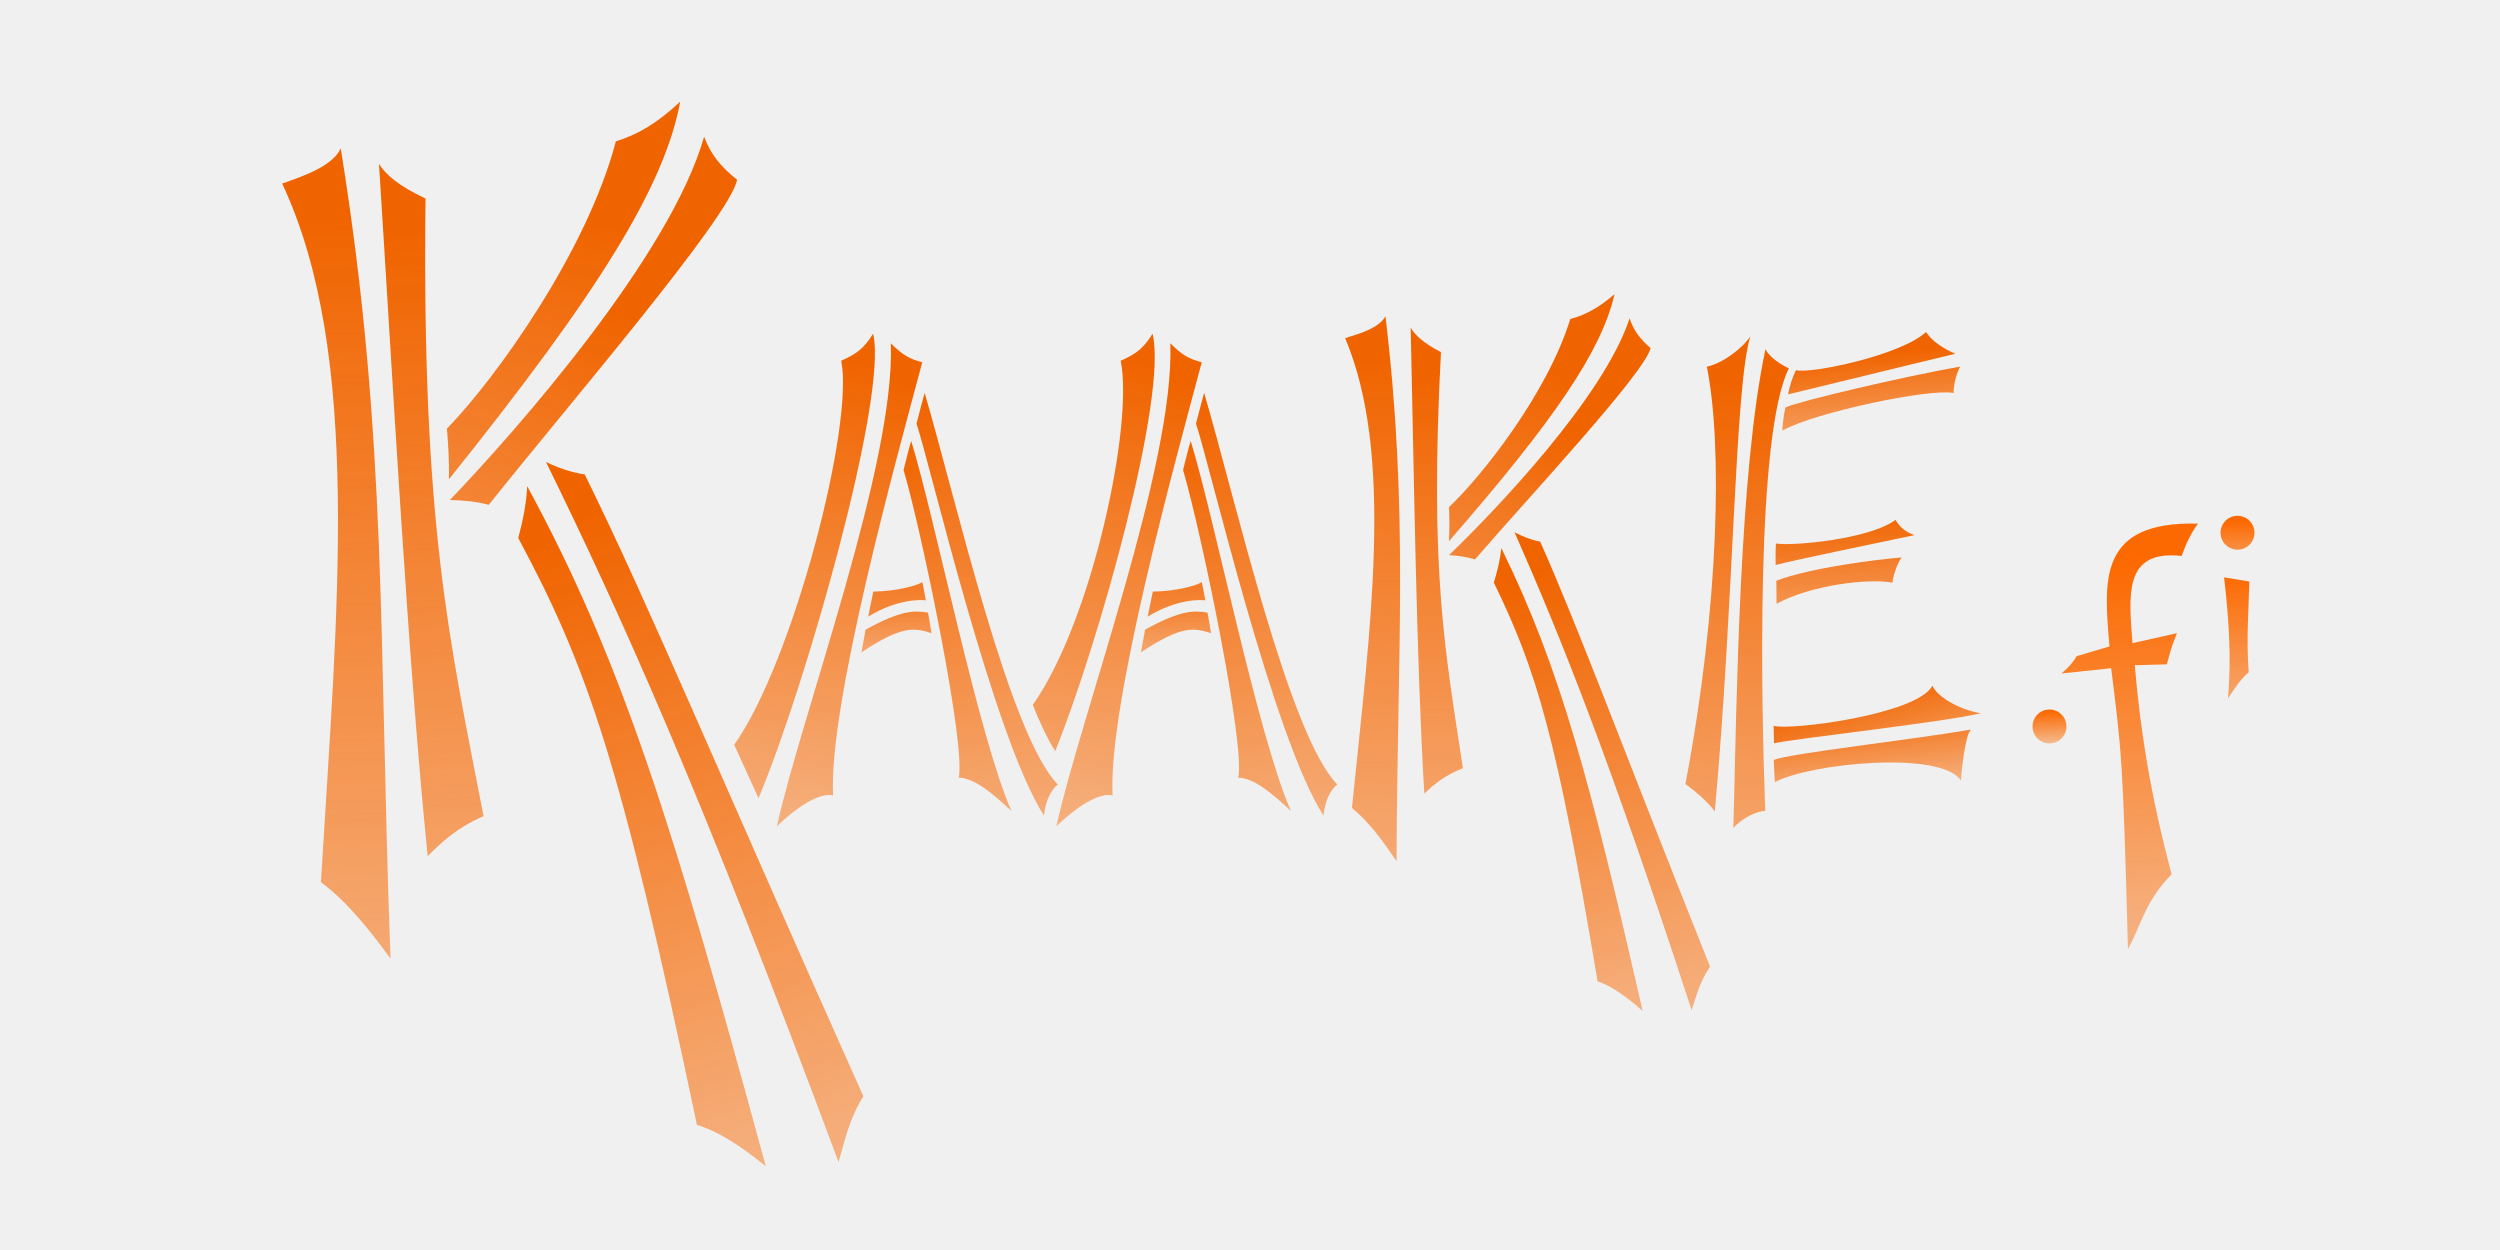
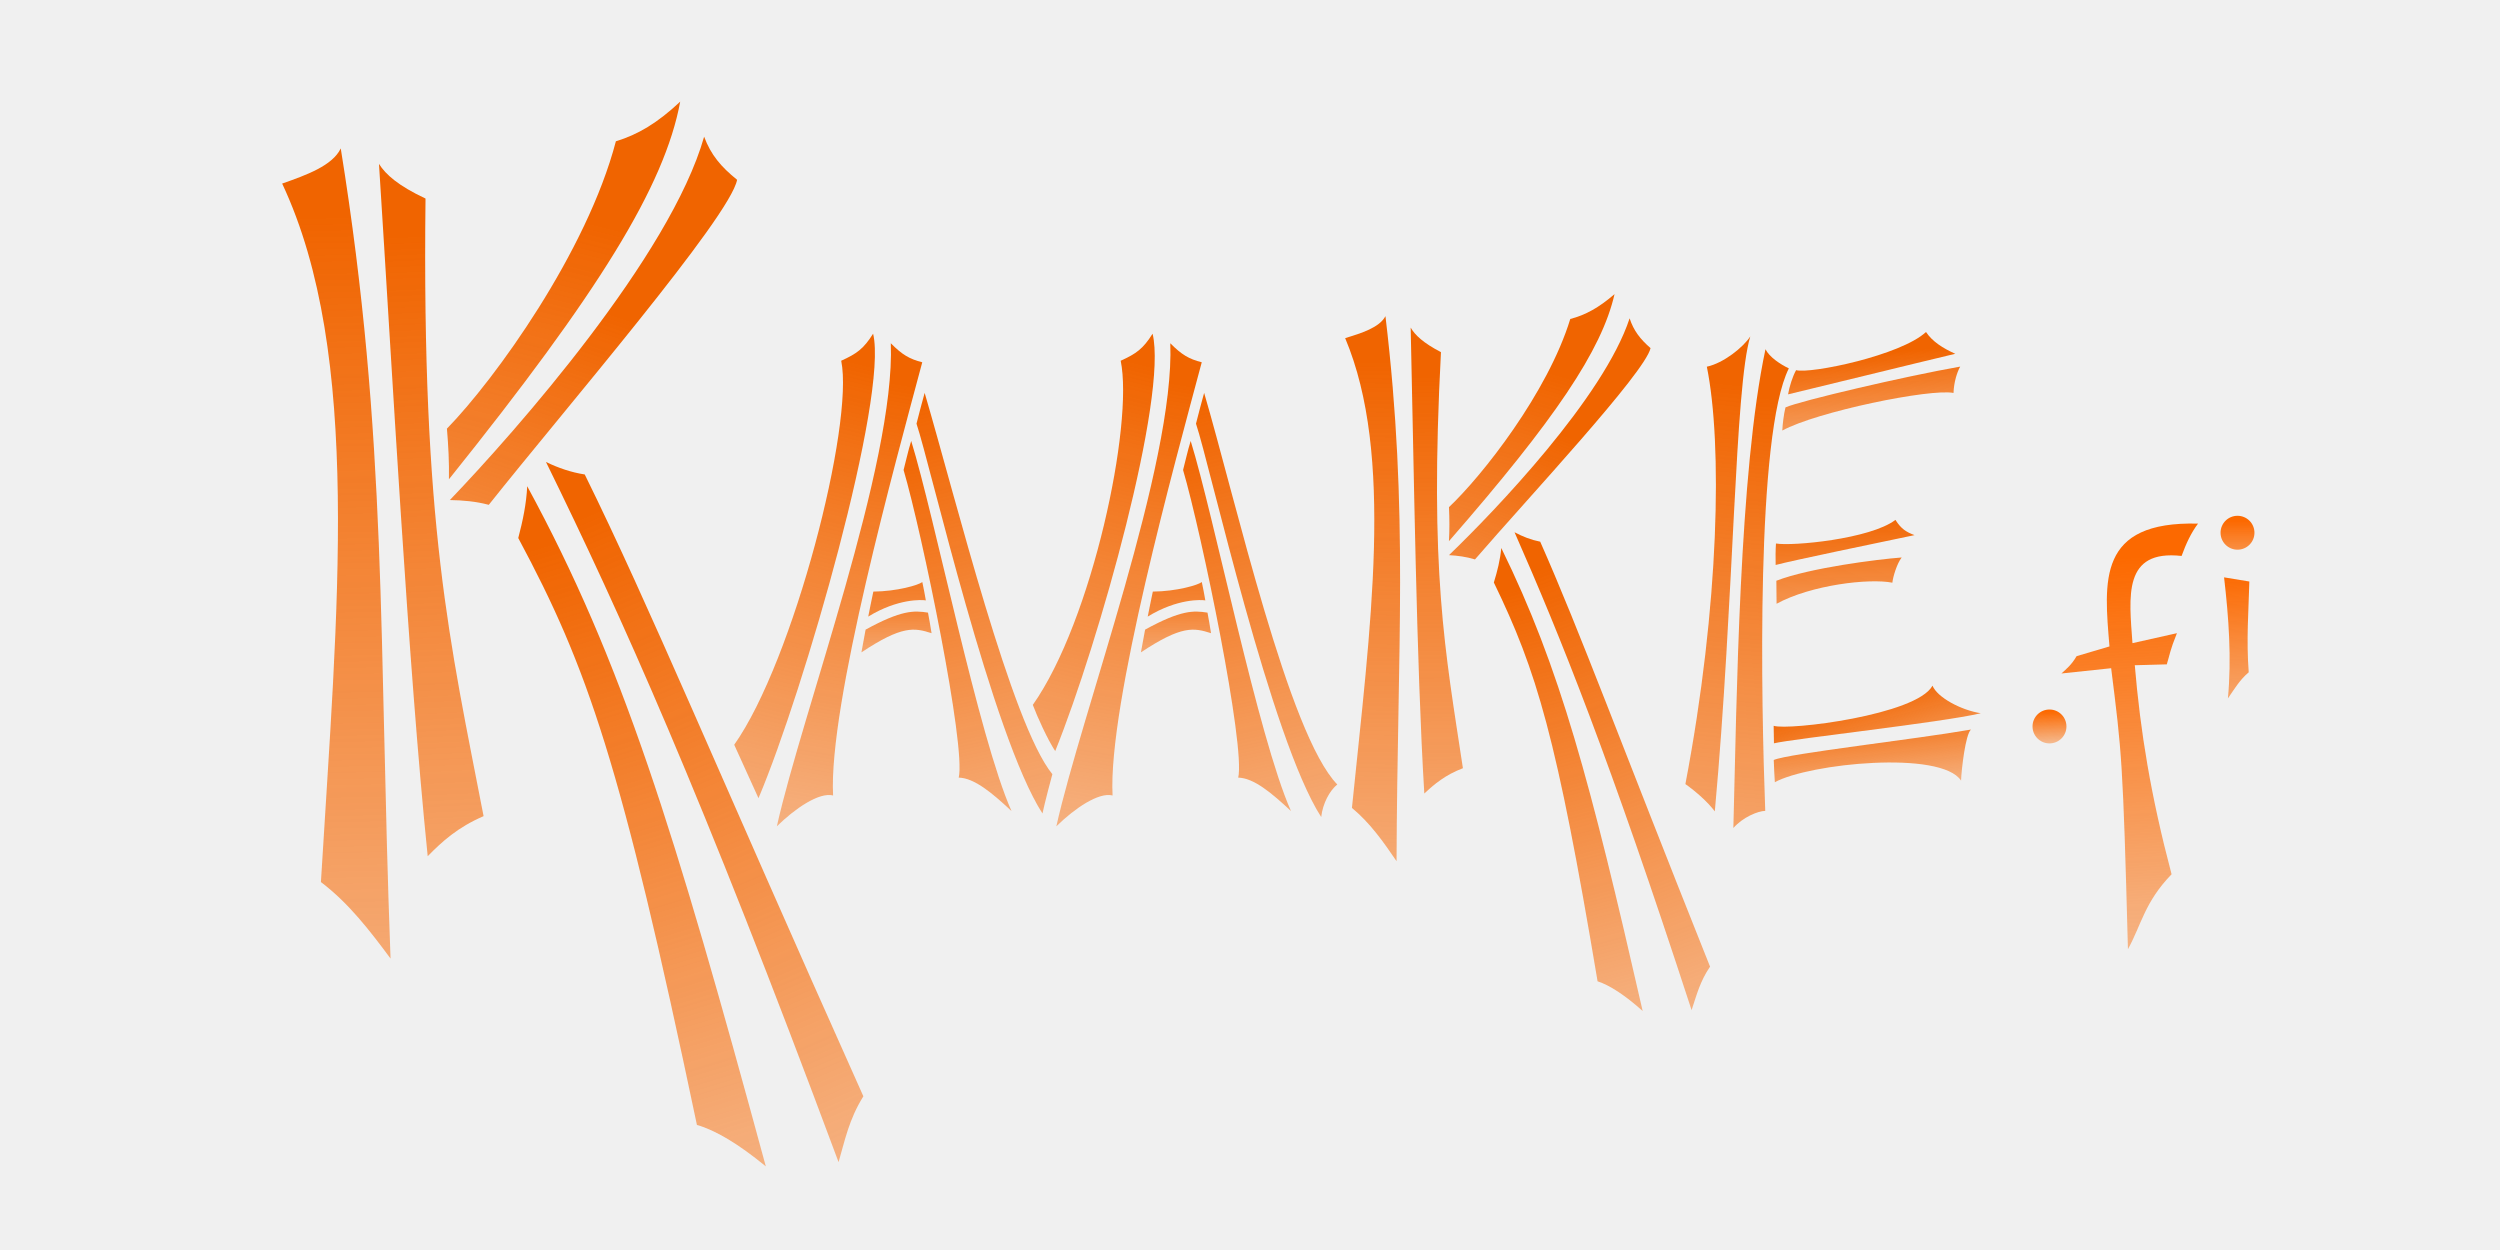
<svg xmlns="http://www.w3.org/2000/svg" xmlns:xlink="http://www.w3.org/1999/xlink" width="1024" height="512" viewBox="0 0 1024 512" version="1.1" id="svg1">
  <defs id="defs1">
    <linearGradient id="linearGradient28">
      <stop style="stop-color:#fc6900;stop-opacity:1;" offset="0" id="stop27" />
      <stop style="stop-color:#fc6900;stop-opacity:0.4;" offset="1" id="stop28" />
    </linearGradient>
    <linearGradient id="linearGradient26">
      <stop style="stop-color:#f06400;stop-opacity:1;" offset="0" id="stop25" />
      <stop style="stop-color:#fc6900;stop-opacity:0.4;" offset="1" id="stop26" />
    </linearGradient>
    <linearGradient id="linearGradient24">
      <stop style="stop-color:#f06400;stop-opacity:1;" offset="0" id="stop23" />
      <stop style="stop-color:#fc6900;stop-opacity:0.4;" offset="1" id="stop24" />
    </linearGradient>
    <linearGradient id="linearGradient22">
      <stop style="stop-color:#f06400;stop-opacity:1;" offset="0" id="stop21" />
      <stop style="stop-color:#fc6900;stop-opacity:0.4;" offset="1" id="stop22" />
    </linearGradient>
    <linearGradient id="linearGradient20">
      <stop style="stop-color:#f06400;stop-opacity:1;" offset="0" id="stop19" />
      <stop style="stop-color:#fc6900;stop-opacity:0.4;" offset="1" id="stop20" />
    </linearGradient>
    <linearGradient id="linearGradient18">
      <stop style="stop-color:#f06400;stop-opacity:1;" offset="0" id="stop17" />
      <stop style="stop-color:#fc6900;stop-opacity:0.4;" offset="1" id="stop18" />
    </linearGradient>
    <linearGradient id="linearGradient14">
      <stop style="stop-color:#fc6900;stop-opacity:1;" offset="0" id="stop14" />
      <stop style="stop-color:#fc6900;stop-opacity:0.4;" offset="1" id="stop15" />
    </linearGradient>
    <linearGradient id="linearGradient12">
      <stop style="stop-color:#fc6900;stop-opacity:1;" offset="0" id="stop12" />
      <stop style="stop-color:#fc6900;stop-opacity:0.5;" offset="0.776" id="stop16" />
      <stop style="stop-color:#fc6900;stop-opacity:0.4;" offset="1" id="stop13" />
    </linearGradient>
    <linearGradient id="linearGradient9">
      <stop style="stop-color:#fc6900;stop-opacity:1;" offset="0" id="stop9" />
      <stop style="stop-color:#fc6900;stop-opacity:0;" offset="1" id="stop10" />
    </linearGradient>
    <linearGradient id="linearGradient2">
      <stop style="stop-color:#f06400;stop-opacity:1;" offset="0" id="stop2" />
      <stop style="stop-color:#fc6900;stop-opacity:0.4;" offset="1" id="stop3" />
    </linearGradient>
    <linearGradient xlink:href="#linearGradient22" id="linearGradient3" x1="89.877" y1="88.668" x2="99.453" y2="525.153" gradientUnits="userSpaceOnUse" gradientTransform="matrix(0.8844483,0,0,0.8844483,54.69905,9.787277)" />
    <linearGradient xlink:href="#linearGradient24" id="linearGradient4" gradientUnits="userSpaceOnUse" x1="94.812" y1="105.941" x2="115.012" y2="517.502" gradientTransform="matrix(0.8844483,0,0,0.8844483,81.7226,2.452312)" />
    <linearGradient xlink:href="#linearGradient26" id="linearGradient5" gradientUnits="userSpaceOnUse" gradientTransform="matrix(0.8844483,0,0,0.8844483,104.8856,1.680211)" x1="137.384" y1="96.582" x2="50.451" y2="446.189" />
    <linearGradient xlink:href="#linearGradient2" id="linearGradient6" gradientUnits="userSpaceOnUse" gradientTransform="matrix(0.8844483,0,0,0.8844483,127.6626,1.29416)" x1="147.781" y1="146.677" x2="58.476" y2="412.855" />
    <linearGradient xlink:href="#linearGradient20" id="linearGradient7" gradientUnits="userSpaceOnUse" x1="107.014" y1="241.848" x2="207.721" y2="574.402" gradientTransform="matrix(0.8844483,0,0,0.8844483,128.5182,9.249916)" />
    <linearGradient xlink:href="#linearGradient18" id="linearGradient8" gradientUnits="userSpaceOnUse" gradientTransform="matrix(0.8844483,0,0,0.8844483,163.6313,13.1783)" x1="87.275" y1="223.21" x2="232.776" y2="559.827" />
    <linearGradient xlink:href="#linearGradient9" id="linearGradient11" x1="290.936" y1="267.781" x2="291.725" y2="289.624" gradientUnits="userSpaceOnUse" gradientTransform="translate(569.1202,23.6377)" />
    <linearGradient xlink:href="#linearGradient12" id="linearGradient13" x1="341.406" y1="228.313" x2="352.045" y2="412.443" gradientUnits="userSpaceOnUse" gradientTransform="translate(549.8345)" />
    <linearGradient xlink:href="#linearGradient14" id="linearGradient15" x1="386.777" y1="234.381" x2="389.396" y2="305.305" gradientUnits="userSpaceOnUse" gradientTransform="translate(549.8345)" />
    <linearGradient xlink:href="#linearGradient28" id="linearGradient16" gradientUnits="userSpaceOnUse" x1="290.608" y1="269.091" x2="290.49" y2="294.254" gradientTransform="translate(646.1313,-55.71013)" />
    <linearGradient xlink:href="#linearGradient22" id="linearGradient1" gradientUnits="userSpaceOnUse" gradientTransform="matrix(0.5940161,0,0,0.5940161,540.0801,126.2544)" x1="89.877" y1="88.668" x2="99.453" y2="525.153" />
    <linearGradient xlink:href="#linearGradient24" id="linearGradient10" gradientUnits="userSpaceOnUse" gradientTransform="matrix(0.5940161,0,0,0.5940161,558.2297,121.328)" x1="94.812" y1="105.941" x2="115.012" y2="517.502" />
    <linearGradient xlink:href="#linearGradient26" id="linearGradient17" gradientUnits="userSpaceOnUse" gradientTransform="matrix(0.5940161,0,0,0.5940161,573.7866,120.8094)" x1="137.384" y1="96.582" x2="50.451" y2="446.189" />
    <linearGradient xlink:href="#linearGradient2" id="linearGradient19" gradientUnits="userSpaceOnUse" gradientTransform="matrix(0.5940161,0,0,0.5940161,589.0841,120.5502)" x1="147.781" y1="146.677" x2="58.476" y2="412.855" />
    <linearGradient xlink:href="#linearGradient20" id="linearGradient21" gradientUnits="userSpaceOnUse" gradientTransform="matrix(0.5940161,0,0,0.5940161,589.6587,125.8934)" x1="107.014" y1="241.848" x2="207.721" y2="574.402" />
    <linearGradient xlink:href="#linearGradient18" id="linearGradient23" gradientUnits="userSpaceOnUse" gradientTransform="matrix(0.5940161,0,0,0.5940161,613.2415,128.5318)" x1="87.275" y1="223.21" x2="232.776" y2="559.827" />
    <linearGradient xlink:href="#linearGradient22" id="linearGradient25" gradientUnits="userSpaceOnUse" gradientTransform="matrix(0.5917557,-0.05177192,0.05177192,0.5917557,267.039,145.0921)" x1="198.521" y1="78.384" x2="72.445" y2="449.357" />
    <linearGradient xlink:href="#linearGradient24" id="linearGradient27" gradientUnits="userSpaceOnUse" gradientTransform="matrix(0.5917557,-0.05177192,0.05177192,0.5917557,284.6902,138.6027)" x1="195.419" y1="103.749" x2="104.808" y2="450.35" />
    <linearGradient xlink:href="#linearGradient26" id="linearGradient29" gradientUnits="userSpaceOnUse" gradientTransform="matrix(0.5917557,-0.05177192,0.05177192,0.5917557,300.1426,136.7302)" x1="158.171" y1="202.48" x2="149.628" y2="350.34" />
    <linearGradient xlink:href="#linearGradient2" id="linearGradient30" gradientUnits="userSpaceOnUse" gradientTransform="matrix(0.5917557,-0.05177192,0.05177192,0.5917557,315.3594,135.1387)" x1="130.371" y1="236.774" x2="124.686" y2="305.213" />
    <linearGradient xlink:href="#linearGradient20" id="linearGradient31" gradientUnits="userSpaceOnUse" gradientTransform="matrix(0.5917557,-0.05177192,0.05177192,0.5917557,316.3975,140.4115)" x1="148.755" y1="133.357" x2="191.743" y2="466.757" />
    <linearGradient xlink:href="#linearGradient18" id="linearGradient32" gradientUnits="userSpaceOnUse" gradientTransform="matrix(0.5917557,-0.05177192,0.05177192,0.5917557,340.1205,140.9845)" x1="128.849" y1="101.911" x2="189.371" y2="469.477" />
    <linearGradient xlink:href="#linearGradient22" id="linearGradient45" gradientUnits="userSpaceOnUse" gradientTransform="matrix(0.5917557,-0.05177192,0.05177192,0.5917557,267.039,145.0921)" x1="198.521" y1="78.384" x2="72.445" y2="449.357" />
    <linearGradient xlink:href="#linearGradient24" id="linearGradient46" gradientUnits="userSpaceOnUse" gradientTransform="matrix(0.5917557,-0.05177192,0.05177192,0.5917557,284.6902,138.6027)" x1="195.419" y1="103.749" x2="104.808" y2="450.35" />
    <linearGradient xlink:href="#linearGradient26" id="linearGradient47" gradientUnits="userSpaceOnUse" gradientTransform="matrix(0.5917557,-0.05177192,0.05177192,0.5917557,300.1426,136.7302)" x1="158.171" y1="202.48" x2="149.628" y2="350.34" />
    <linearGradient xlink:href="#linearGradient2" id="linearGradient48" gradientUnits="userSpaceOnUse" gradientTransform="matrix(0.5917557,-0.05177192,0.05177192,0.5917557,315.3594,135.1387)" x1="130.371" y1="236.774" x2="124.686" y2="305.213" />
    <linearGradient xlink:href="#linearGradient20" id="linearGradient49" gradientUnits="userSpaceOnUse" gradientTransform="matrix(0.5917557,-0.05177192,0.05177192,0.5917557,316.3975,140.4115)" x1="148.755" y1="133.357" x2="191.743" y2="466.757" />
    <linearGradient xlink:href="#linearGradient18" id="linearGradient50" gradientUnits="userSpaceOnUse" gradientTransform="matrix(0.5917557,-0.05177192,0.05177192,0.5917557,340.1205,140.9845)" x1="128.849" y1="101.911" x2="189.371" y2="469.477" />
    <linearGradient xlink:href="#linearGradient22" id="linearGradient51" gradientUnits="userSpaceOnUse" gradientTransform="matrix(0.5917557,0.05177192,-0.05177192,0.5917557,552.748,120.8803)" x1="89.877" y1="88.668" x2="99.453" y2="525.153" />
    <linearGradient xlink:href="#linearGradient24" id="linearGradient52" gradientUnits="userSpaceOnUse" gradientTransform="matrix(0.5917557,0.05177192,-0.05177192,0.5917557,571.258,117.5545)" x1="82.29" y1="103.532" x2="98.292" y2="519.65" />
    <linearGradient xlink:href="#linearGradient26" id="linearGradient53" gradientUnits="userSpaceOnUse" gradientTransform="matrix(0.5940161,0,0,0.5940161,578.3668,116.0634)" x1="131.619" y1="80.741" x2="141.789" y2="161.089" />
    <linearGradient xlink:href="#linearGradient2" id="linearGradient54" gradientUnits="userSpaceOnUse" gradientTransform="matrix(0.5940161,0,0,0.5940161,593.9449,114.1435)" x1="106.71" y1="80.766" x2="116.307" y2="166.035" />
    <linearGradient xlink:href="#linearGradient2" id="linearGradient61" gradientUnits="userSpaceOnUse" gradientTransform="matrix(0.5940161,0,0,0.5940161,592.2103,185.4957)" x1="104.828" y1="73.126" x2="113.466" y2="186.718" />
    <linearGradient xlink:href="#linearGradient26" id="linearGradient62" gradientUnits="userSpaceOnUse" gradientTransform="matrix(0.5940161,0,0,0.5940161,576.8624,184.5293)" x1="123.654" y1="74.455" x2="131.342" y2="194.313" />
    <linearGradient xlink:href="#linearGradient2" id="linearGradient63" gradientUnits="userSpaceOnUse" gradientTransform="matrix(0.5940161,0,0,0.5940161,602.4588,274.3982)" x1="110.724" y1="56.048" x2="120.376" y2="120.818" />
    <linearGradient xlink:href="#linearGradient26" id="linearGradient64" gradientUnits="userSpaceOnUse" gradientTransform="matrix(0.5940161,0,0,0.5940161,587.1612,274.6575)" x1="129.855" y1="43.614" x2="155.095" y2="123.035" />
  </defs>
  <g id="layer1">
    <circle style="display:none;fill:#ffffff;fill-opacity:1;fill-rule:nonzero;stroke:none;stroke-width:7.559;stroke-dasharray:none;stroke-opacity:1" id="path16" cx="254.322" cy="255.557" r="255.557" />
    <g id="g33">
      <path style="display:inline;fill:url(#linearGradient3);fill-opacity:1;fill-rule:nonzero;stroke:none;stroke-width:6.686;stroke-dasharray:none;stroke-opacity:1" d="m 115.574,75.19 c 32.936,70.118 22.533,175.219 15.874,286.097 11.351,8.603 20.026,19.881 28.52,31.341 -4.891,-130.262 -1.151,-212.432 -20.395,-331.839 -3.375,7.085 -14.17,10.937 -23.999,14.402 z" id="path1" />
      <path style="display:inline;fill:url(#linearGradient4);fill-opacity:1;fill-rule:nonzero;stroke:none;stroke-width:6.686;stroke-dasharray:none;stroke-opacity:1" d="m 155.228,67.121 c 5.472,85.295 11.863,204.342 19.961,283.582 5.874,-6 12.282,-11.838 22.888,-16.403 C 184.19,262.575 172.756,215.419 174.293,81.322 163.159,76.094 157.957,71.479 155.228,67.121 Z" id="path3" />
      <path style="display:inline;fill:url(#linearGradient5);fill-opacity:1;fill-rule:nonzero;stroke:none;stroke-width:6.686;stroke-dasharray:none;stroke-opacity:1" d="m 252.263,57.877 c -11.876,45.385 -49.695,97.738 -69.202,117.687 0.59,6.917 0.947,13.834 0.819,20.751 61.647,-76.852 88.317,-120.169 94.734,-154.682 -9.32,8.731 -17.265,13.479 -26.352,16.244 z" id="path4" />
      <path style="display:inline;fill:url(#linearGradient6);fill-opacity:1;fill-rule:nonzero;stroke:none;stroke-width:6.686;stroke-dasharray:none;stroke-opacity:1" d="M 288.409,55.987 C 274.603,104.738 211.515,176.371 184.259,204.821 c 5.315,0.085 10.63,0.541 15.945,1.957 30.849,-38.819 98.957,-118.012 101.708,-133.14 -6.57,-5.305 -10.722,-10.178 -13.503,-17.652 z" id="path5" />
      <path style="display:inline;fill:url(#linearGradient7);fill-opacity:1;fill-rule:nonzero;stroke:none;stroke-width:6.686;stroke-dasharray:none;stroke-opacity:1" d="m 212.279,220.377 c 28.437,53.048 42.007,91.966 73.182,240.399 7.671,2.186 17.057,7.804 28.22,16.974 -37.727,-138.724 -58.786,-206.909 -97.741,-278.599 -0.324,7.135 -1.803,14.193 -3.661,21.226 z" id="path6" />
      <path style="display:inline;fill:url(#linearGradient8);fill-opacity:1;fill-rule:nonzero;stroke:none;stroke-width:6.686;stroke-dasharray:none;stroke-opacity:1" d="m 223.635,189.233 c 30.826,62.867 63.113,134.364 119.839,286.777 2.601,-8.857 4.267,-17.558 10.161,-26.963 C 292.41,312.345 266.501,249.121 239.51,194.34 c -5.625,-0.868 -10.866,-2.698 -15.875,-5.107 z" id="path7" />
    </g>
    <g id="g34" transform="rotate(2.350425,1337.983,-576.4517)">
      <path style="display:inline;fill:url(#linearGradient1);fill-opacity:1;fill-rule:nonzero;stroke:none;stroke-width:4.49;stroke-dasharray:none;stroke-opacity:1" d="m 580.965,170.18 c 22.12,47.093 15.134,117.681 10.661,192.149 7.623,5.778 13.45,13.353 19.154,21.049 -3.285,-87.487 -0.773,-142.674 -13.698,-222.871 -2.267,4.758 -9.517,7.346 -16.118,9.673 z" id="path1-5" />
      <path style="display:inline;fill:url(#linearGradient10);fill-opacity:1;fill-rule:nonzero;stroke:none;stroke-width:4.49;stroke-dasharray:none;stroke-opacity:1" d="m 607.598,164.761 c 3.675,57.286 7.968,137.241 13.406,190.46 3.945,-4.03 8.249,-7.95 15.372,-11.017 -9.327,-48.172 -17.006,-79.843 -15.973,-169.905 -7.478,-3.511 -10.972,-6.611 -12.805,-9.538 z" id="path3-6" />
      <path style="display:inline;fill:url(#linearGradient17);fill-opacity:1;fill-rule:nonzero;stroke:none;stroke-width:4.49;stroke-dasharray:none;stroke-opacity:1" d="m 672.769,158.552 c -7.976,30.482 -33.376,65.643 -46.478,79.041 0.397,4.646 0.636,9.291 0.55,13.937 41.403,-51.616 59.316,-80.708 63.626,-103.888 -6.259,5.864 -11.596,9.053 -17.698,10.91 z" id="path4-1" />
      <path style="display:inline;fill:url(#linearGradient19);fill-opacity:1;fill-rule:nonzero;stroke:none;stroke-width:4.49;stroke-dasharray:none;stroke-opacity:1" d="m 697.045,157.283 c -9.273,32.742 -51.644,80.853 -69.95,99.961 3.57,0.057 7.139,0.363 10.709,1.315 20.719,-26.071 66.462,-79.259 68.309,-89.42 -4.412,-3.563 -7.201,-6.836 -9.069,-11.856 z" id="path5-3" />
      <path style="display:inline;fill:url(#linearGradient21);fill-opacity:1;fill-rule:nonzero;stroke:none;stroke-width:4.49;stroke-dasharray:none;stroke-opacity:1" d="m 645.915,267.691 c 19.099,35.629 28.213,61.766 49.151,161.457 5.152,1.468 11.456,5.241 18.953,11.4 -25.338,-93.17 -39.482,-138.965 -65.645,-187.114 -0.218,4.792 -1.211,9.533 -2.459,14.256 z" id="path6-7" />
      <path style="display:inline;fill:url(#linearGradient23);fill-opacity:1;fill-rule:nonzero;stroke:none;stroke-width:4.49;stroke-dasharray:none;stroke-opacity:1" d="m 653.542,246.774 c 20.704,42.223 42.388,90.242 80.487,192.606 1.747,-5.948 2.866,-11.792 6.825,-18.109 -41.121,-91.812 -58.522,-134.275 -76.65,-171.067 -3.778,-0.583 -7.298,-1.812 -10.662,-3.43 z" id="path7-0" />
    </g>
    <g id="g34-9" transform="rotate(2.350425,1170.246,2758.218)">
      <path style="display:inline;fill:url(#linearGradient51);fill-opacity:1;fill-rule:nonzero;stroke:none;stroke-width:4.49;stroke-dasharray:none;stroke-opacity:1" d="m 592.557,171.714 c 7.696,31.175 9.183,97.384 -1.763,171.179 4.601,2.982 9.584,7.074 12.499,10.692 4.352,-87.44 1.014,-173.836 6.544,-194.996 -2.673,4.543 -10.501,11.383 -17.28,13.126 z" id="path1-5-3" />
      <path style="display:inline;fill:url(#linearGradient52);fill-opacity:1;fill-rule:nonzero;stroke:none;stroke-width:4.49;stroke-dasharray:none;stroke-opacity:1" d="m 616.264,163.572 c -8.708,50.907 -5.883,142.988 -5.103,196.479 3.727,-4.557 9.634,-7.314 12.763,-7.542 -3.467,-44.121 -10.239,-153.73 2.222,-181.482 -3.488,-1.484 -8.191,-4.312 -9.882,-7.455 z" id="path3-6-2" />
      <path style="display:inline;fill:url(#linearGradient53);fill-opacity:1;fill-rule:nonzero;stroke:none;stroke-width:4.49;stroke-dasharray:none;stroke-opacity:1" d="m 681.673,153.835 c -9.942,10.007 -46.453,19.131 -52.531,17.805 -1.347,2.694 -2.443,6.771 -2.883,10.035 8.252,-2.305 51.697,-14.907 67.758,-19.413 -5.209,-2.094 -9.584,-4.631 -12.345,-8.428 z" id="path4-1-9" />
      <path style="display:inline;fill:url(#linearGradient54);fill-opacity:1;fill-rule:nonzero;stroke:none;stroke-width:4.49;stroke-dasharray:none;stroke-opacity:1" d="m 696.258,167.416 c -22.572,4.923 -65.086,16.761 -70.825,19.628 -0.566,2.615 -0.896,6.733 -0.927,9.544 13.775,-8.29 59.91,-19.767 69.449,-18.272 -0.026,-4.487 1.138,-8.701 2.303,-10.901 z" id="path5-3-1" />
      <path style="display:inline;fill:url(#linearGradient62);fill-opacity:1;fill-rule:nonzero;stroke:none;stroke-width:4.49;stroke-dasharray:none;stroke-opacity:1" d="m 672.314,231.242 c -9.937,8.241 -41.708,12.564 -48.493,11.669 -0.086,2.374 0.061,6.366 0.229,8.798 7.277,-2.265 40.412,-10.512 56.339,-14.552 -3.46,-1.157 -5.508,-2.244 -8.075,-5.915 z" id="path60" />
      <path style="display:inline;fill:url(#linearGradient61);fill-opacity:1;fill-rule:nonzero;stroke:none;stroke-width:4.49;stroke-dasharray:none;stroke-opacity:1" d="m 624.607,258.14 c 0.174,2.668 0.329,6.616 0.474,9.426 13.775,-8.29 37.499,-12.063 47.039,-10.567 0.136,-2.339 1.514,-7.879 3.386,-10.477 -9.641,1.108 -37.435,5.775 -50.899,11.619 z" id="path61" />
      <path style="display:inline;fill:url(#linearGradient64);fill-opacity:1;fill-rule:nonzero;stroke:none;stroke-width:4.49;stroke-dasharray:none;stroke-opacity:1" d="m 690.271,298.469 c -5.943,12.23 -58.198,20.869 -64.332,19.085 0.088,1.991 0.292,5.126 0.414,7.17 8.252,-2.305 68.086,-11.277 84.147,-15.783 -8.233,-0.972 -18.043,-5.731 -20.229,-10.472 z" id="path62" />
      <path style="display:inline;fill:url(#linearGradient63);fill-opacity:1;fill-rule:nonzero;stroke:none;stroke-width:4.49;stroke-dasharray:none;stroke-opacity:1" d="m 706.741,315.781 c -22.572,4.923 -74.452,12.901 -80.191,15.768 0.195,2.086 0.547,7.102 0.82,9.077 13.775,-8.29 67.509,-15.949 76.184,-3.783 -0.026,-4.487 1.019,-18.975 3.186,-21.062 z" id="path63" />
    </g>
    <g id="g32" transform="translate(-37.67262,-32.83729)">
      <path style="display:inline;fill:url(#linearGradient25);fill-opacity:1;fill-rule:nonzero;stroke:none;stroke-width:4.49;stroke-dasharray:none;stroke-opacity:1" d="m 382.229,180.598 c 5.354,25.977 -19.448,122.763 -43.819,157.294 2.729,5.982 7.013,15.528 9.941,21.886 18.83,-44.544 53.182,-164.555 46.944,-190.259 -3.889,6.194 -6.694,8.184 -13.067,11.078 z" id="path1-5-9" />
      <path style="display:inline;fill:url(#linearGradient27);fill-opacity:1;fill-rule:nonzero;stroke:none;stroke-width:4.49;stroke-dasharray:none;stroke-opacity:1" d="m 402.549,173.432 c 1.905,49.284 -36.375,151.596 -46.678,197.866 7.457,-7.31 17.281,-14.064 23.033,-12.639 -1.921,-36.868 25.552,-136.376 36.527,-177.433 -5.228,-1.326 -8.236,-3.085 -12.883,-7.794 z" id="path3-6-8" />
      <path style="display:inline;fill:url(#linearGradient29);fill-opacity:1;fill-rule:nonzero;stroke:none;stroke-width:4.49;stroke-dasharray:none;stroke-opacity:1" d="m 415.45,271.236 c -1.44,1.218 -10.342,3.843 -20.061,3.916 -0.788,4.04 -1.407,6.525 -2.091,10.248 12.224,-7.505 22.119,-6.909 23.598,-6.637 -0.392,-2.335 -0.914,-5.055 -1.445,-7.527 z" id="path4-1-1" />
      <path style="display:inline;fill:url(#linearGradient30);fill-opacity:1;fill-rule:nonzero;stroke:none;stroke-width:4.49;stroke-dasharray:none;stroke-opacity:1" d="m 417.78,283.775 c -5.73,-0.912 -10.891,-1.084 -25.553,6.955 -0.523,2.824 -1.152,6.309 -1.718,9.32 16.672,-11.085 21.667,-10.13 28.732,-7.857 -0.418,-2.572 -1.004,-6.09 -1.461,-8.418 z" id="path5-3-0" />
      <path style="display:inline;fill:url(#linearGradient31);fill-opacity:1;fill-rule:nonzero;stroke:none;stroke-width:4.49;stroke-dasharray:none;stroke-opacity:1" d="m 407.78,225.343 c 7.581,25.865 25.6,113.185 22.589,126.008 6.416,0.143 13.761,6.359 21.621,13.701 -13.453,-30.176 -31.568,-120.892 -41.089,-151.598 -1.374,4.392 -2.001,7.743 -3.121,11.89 z" id="path6-7-6" />
-       <path style="display:inline;fill:url(#linearGradient32);fill-opacity:1;fill-rule:nonzero;stroke:none;stroke-width:4.49;stroke-dasharray:none;stroke-opacity:1" d="m 413.071,206.373 c 5.731,17.065 31.611,128.553 52.209,160.513 0.612,-5.616 2.605,-10.264 5.666,-12.73 -19.938,-20.442 -41.646,-116.531 -54.537,-160.39 -1.29,4.576 -2.077,7.749 -3.338,12.607 z" id="path7-0-5" />
+       <path style="display:inline;fill:url(#linearGradient32);fill-opacity:1;fill-rule:nonzero;stroke:none;stroke-width:4.49;stroke-dasharray:none;stroke-opacity:1" d="m 413.071,206.373 c 5.731,17.065 30.997,127.709 51.596,159.669 1.225,-5.616 3.218,-12.948 4.056,-16.103 -16.685,-20.334 -39.423,-112.313 -52.313,-156.173 -1.29,4.576 -2.077,7.749 -3.338,12.607 z" id="path7-0-5" />
    </g>
    <g id="g35" transform="translate(-20.5485)">
      <circle style="fill:url(#linearGradient11);fill-rule:nonzero;stroke:none;stroke-width:7.559;stroke-dasharray:none;stroke-opacity:1" id="path8" cx="860.017" cy="297.559" r="6.944" />
      <path style="fill:url(#linearGradient13);fill-rule:nonzero;stroke:none;stroke-width:7.559;stroke-dasharray:none;stroke-opacity:1" d="m 920.861,214.47 c -41.293,-1.058 -38.494,23.469 -36.273,50.308 l -13.467,3.987 c -2.023,3.499 -4.124,5.207 -6.217,7.092 l 20.372,-2.157 c 4.303,34.381 4.835,37.23 6.874,115.101 5.583,-10.145 6.822,-19.277 17.877,-30.699 -8.625,-32.651 -12.76,-58.426 -15.072,-85.621 l 13.113,-0.358 c 1.213,-3.93 1.25,-5.6 4.15,-12.774 l -18.211,4.087 c -1.354,-19.097 -4.021,-38.402 20.123,-35.72 1.793,-4.956 3.912,-9.52 6.731,-13.245 z" id="path11" />
      <path style="fill:url(#linearGradient15);fill-rule:nonzero;stroke:none;stroke-width:7.559;stroke-dasharray:none;stroke-opacity:1" d="m 931.53,236.483 c 1.905,16.532 3.125,33.063 1.568,49.595 2.585,-3.733 4.873,-7.656 8.526,-10.709 -1.024,-13.504 -0.05,-25.009 0.256,-37.184 z" id="path12" />
      <circle style="fill:url(#linearGradient16);fill-opacity:1;fill-rule:nonzero;stroke:none;stroke-width:7.559;stroke-dasharray:none;stroke-opacity:1" id="circle15" cx="937.028" cy="218.211" r="6.944" />
    </g>
    <g id="g40" transform="translate(76.80553,-32.83729)">
      <path style="display:inline;fill:url(#linearGradient45);fill-opacity:1;fill-rule:nonzero;stroke:none;stroke-width:4.49;stroke-dasharray:none;stroke-opacity:1" d="m 382.229,180.598 c 5.354,25.977 -11.628,106.432 -35.998,140.963 1.885,4.986 6.016,14.11 9.175,18.934 17.963,-44.544 46.128,-145.271 39.89,-170.975 -3.889,6.194 -6.694,8.184 -13.067,11.078 z" id="path35" />
      <path style="display:inline;fill:url(#linearGradient46);fill-opacity:1;fill-rule:nonzero;stroke:none;stroke-width:4.49;stroke-dasharray:none;stroke-opacity:1" d="m 402.549,173.432 c 1.905,49.284 -36.375,151.596 -46.678,197.866 7.457,-7.31 17.281,-14.064 23.033,-12.639 -1.921,-36.868 25.552,-136.376 36.527,-177.433 -5.228,-1.326 -8.236,-3.085 -12.883,-7.794 z" id="path36" />
      <path style="display:inline;fill:url(#linearGradient47);fill-opacity:1;fill-rule:nonzero;stroke:none;stroke-width:4.49;stroke-dasharray:none;stroke-opacity:1" d="m 415.45,271.236 c -1.44,1.218 -10.342,3.843 -20.061,3.916 -0.788,4.04 -1.407,6.525 -2.091,10.248 12.224,-7.505 22.119,-6.909 23.598,-6.637 -0.392,-2.335 -0.914,-5.055 -1.445,-7.527 z" id="path37" />
      <path style="display:inline;fill:url(#linearGradient48);fill-opacity:1;fill-rule:nonzero;stroke:none;stroke-width:4.49;stroke-dasharray:none;stroke-opacity:1" d="m 417.78,283.775 c -5.73,-0.912 -10.891,-1.084 -25.553,6.955 -0.523,2.824 -1.152,6.309 -1.718,9.32 16.672,-11.085 21.667,-10.13 28.732,-7.857 -0.418,-2.572 -1.004,-6.09 -1.461,-8.418 z" id="path38" />
      <path style="display:inline;fill:url(#linearGradient49);fill-opacity:1;fill-rule:nonzero;stroke:none;stroke-width:4.49;stroke-dasharray:none;stroke-opacity:1" d="m 407.78,225.343 c 7.581,25.865 25.6,113.185 22.589,126.008 6.416,0.143 13.761,6.359 21.621,13.701 -13.453,-30.176 -31.568,-120.892 -41.089,-151.598 -1.374,4.392 -2.001,7.743 -3.121,11.89 z" id="path39" />
-       <path style="display:inline;fill:url(#linearGradient50);fill-opacity:1;fill-rule:nonzero;stroke:none;stroke-width:4.49;stroke-dasharray:none;stroke-opacity:1" d="m 413.071,206.373 c 5.731,17.065 31.611,128.553 52.209,160.513 0.612,-5.616 2.605,-10.264 5.666,-12.73 -19.938,-20.442 -41.646,-116.531 -54.537,-160.39 -1.29,4.576 -2.077,7.749 -3.338,12.607 z" id="path40" />
+       <path style="display:inline;fill:url(#linearGradient50);fill-opacity:1;fill-rule:nonzero;stroke:none;stroke-width:4.49;stroke-dasharray:none;stroke-opacity:1" d="m 413.071,206.373 c 5.731,17.065 30.69,129.166 51.289,161.126 0.612,-5.616 3.525,-10.877 6.586,-13.343 -19.938,-20.442 -41.646,-116.531 -54.537,-160.39 -1.29,4.576 -2.077,7.749 -3.338,12.607 z" id="path40" />
    </g>
  </g>
</svg>
